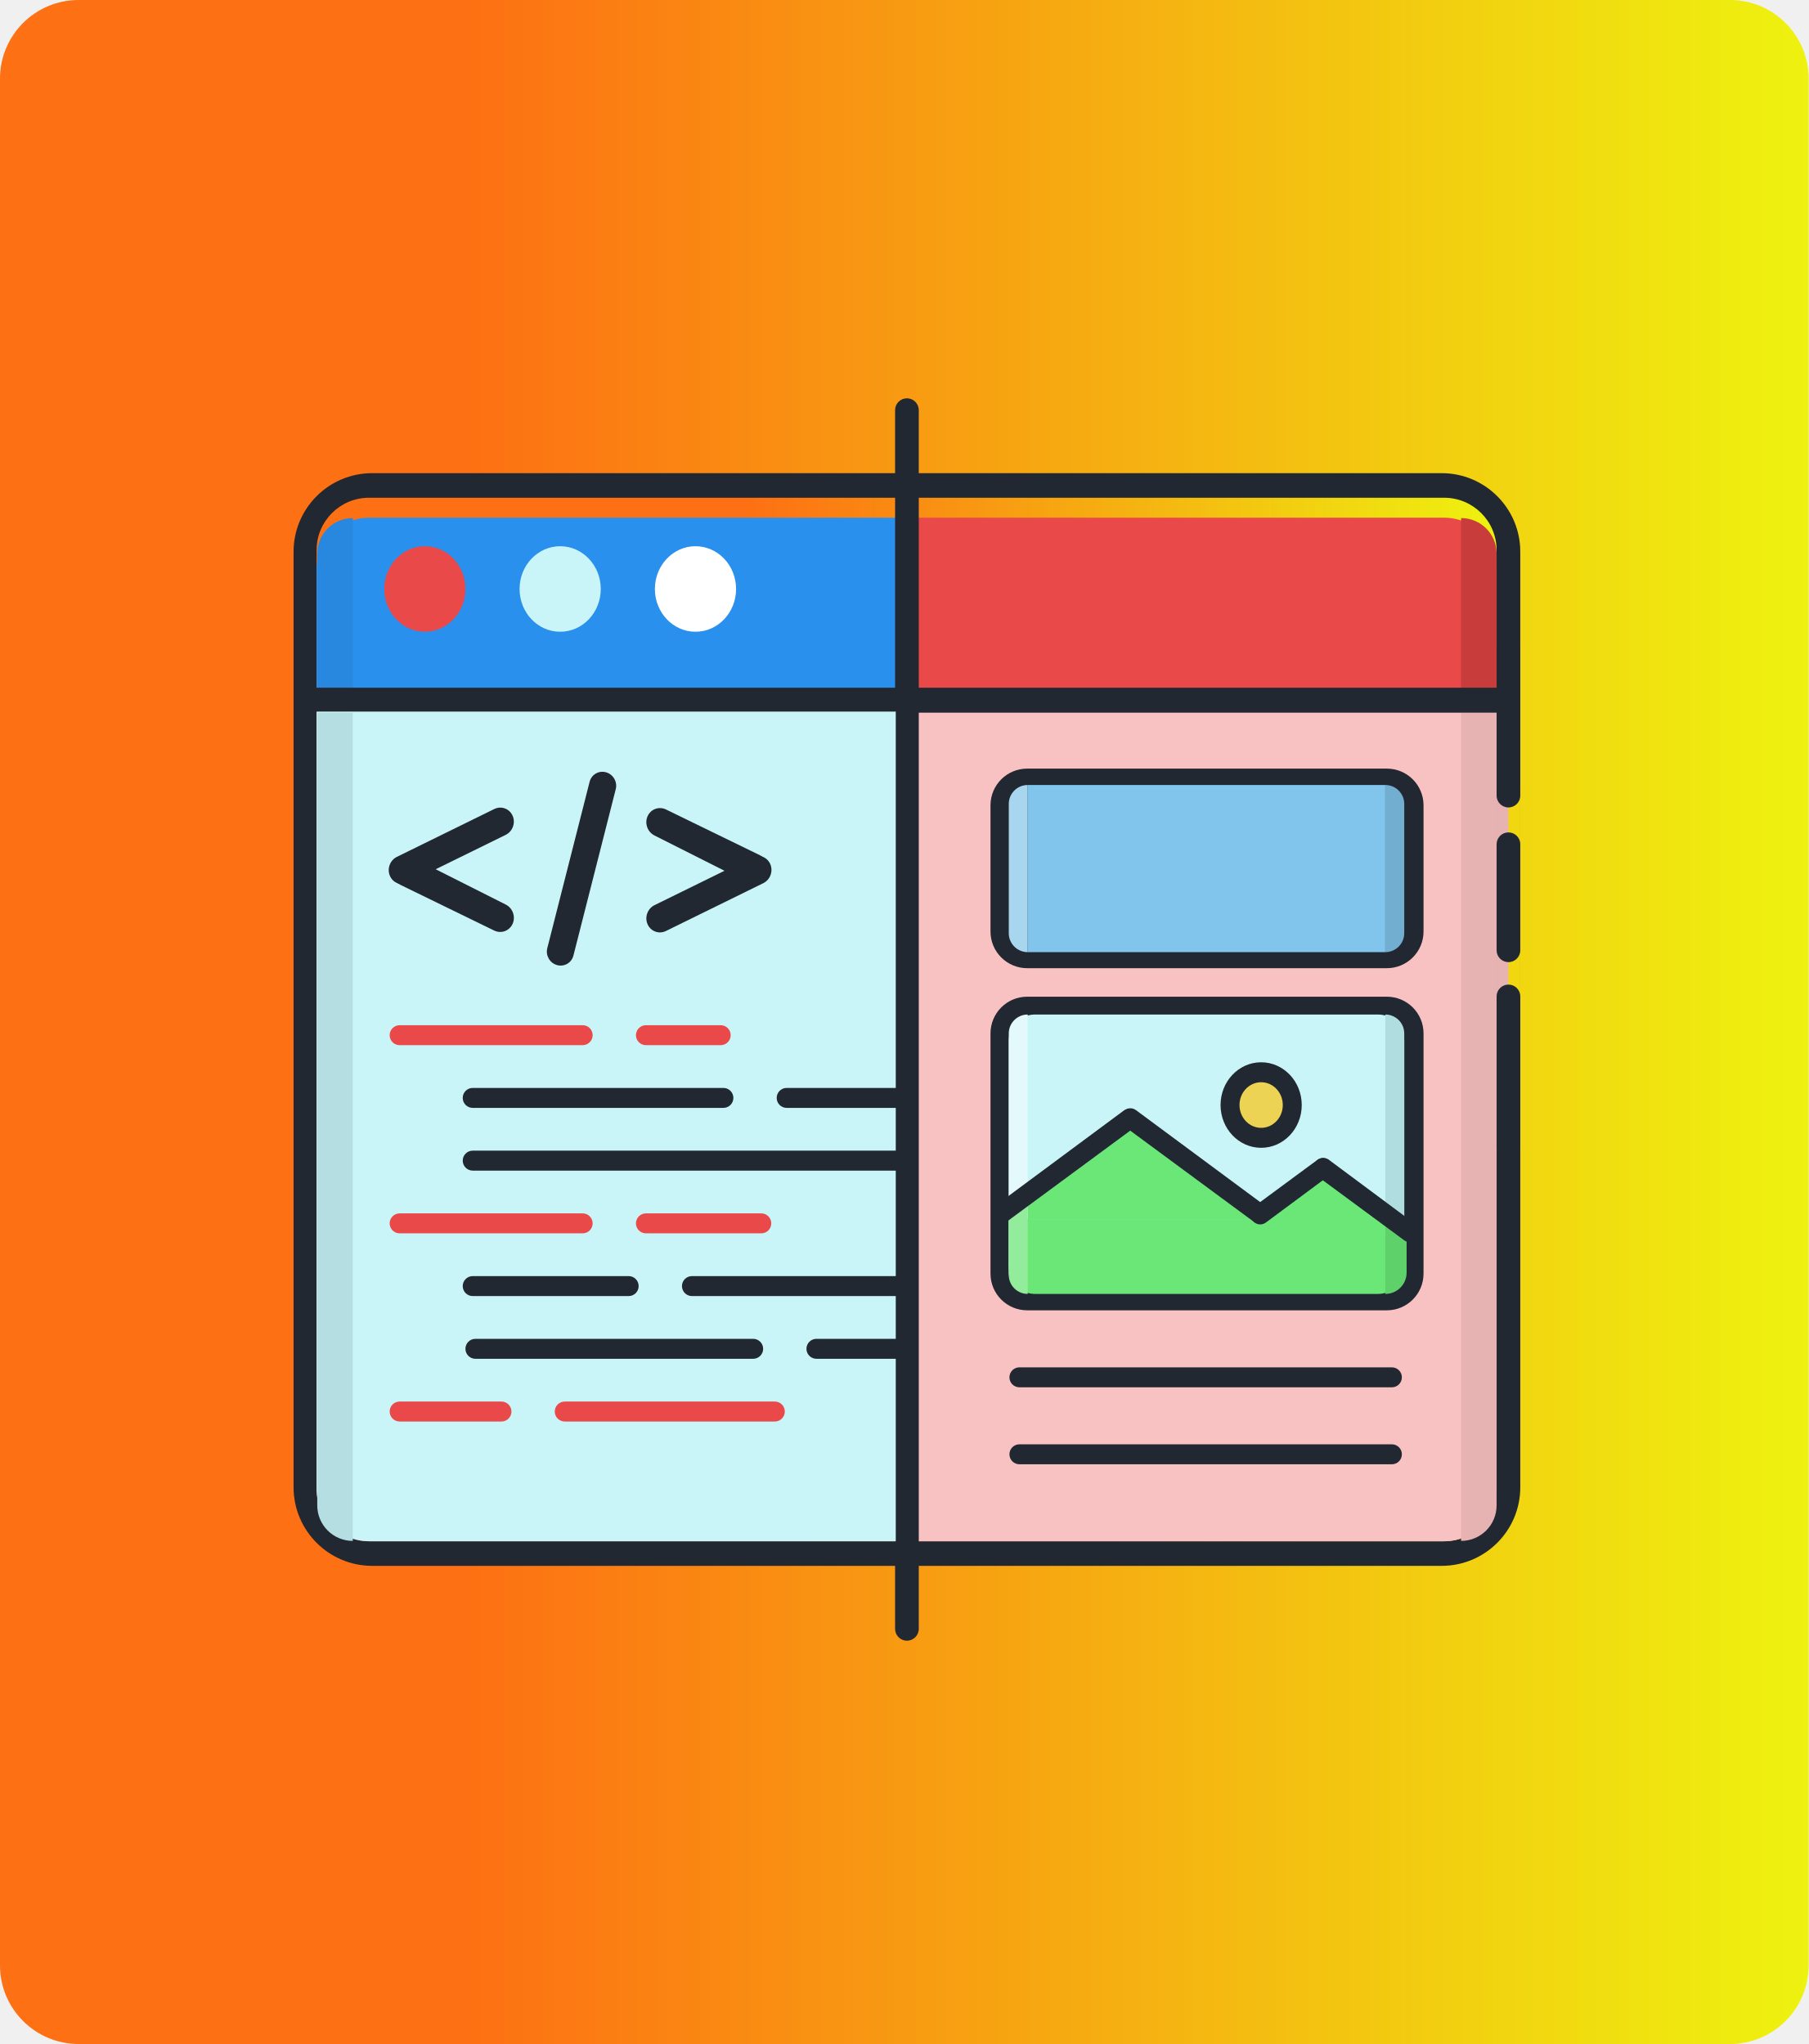
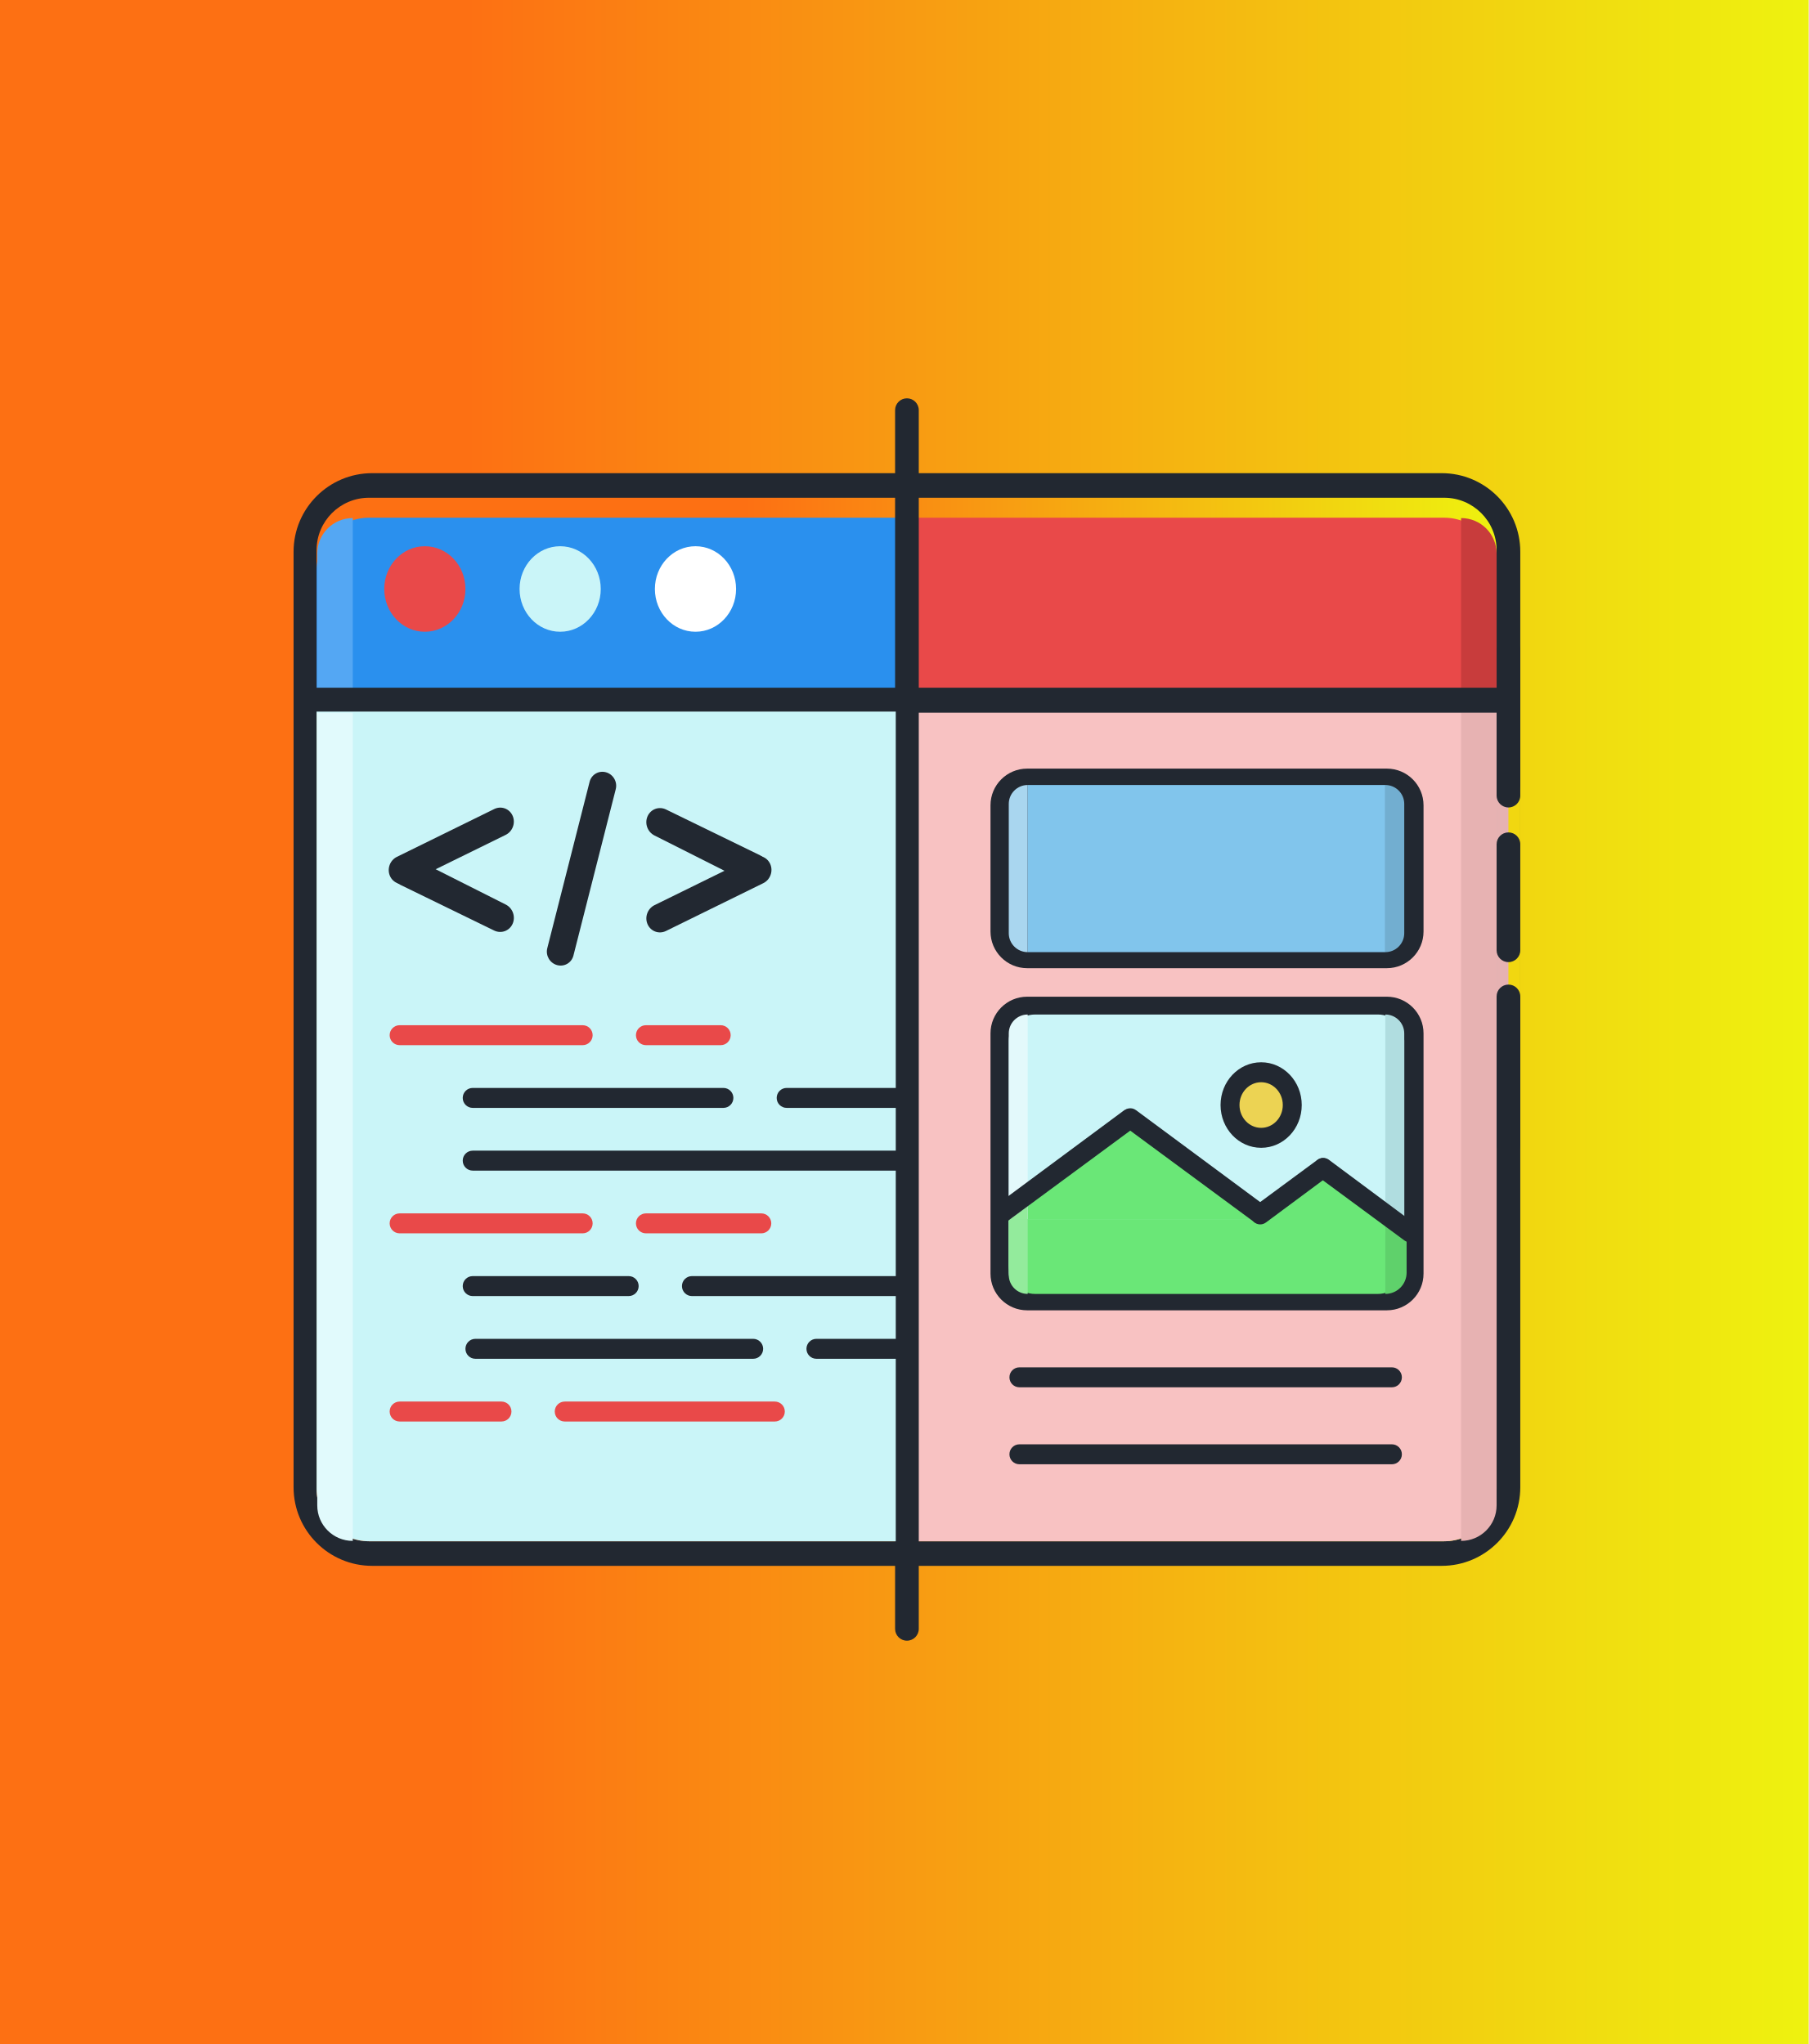
<svg xmlns="http://www.w3.org/2000/svg" width="345" height="390" viewBox="0 0 345 390" fill="none">
-   <rect width="345" height="390" rx="15" fill="url(#paint0_linear_190_167)" />
+   <rect width="345" height="390" fill="url(#paint0_linear_190_167)" />
  <rect x="56" y="90.28" width="234" height="208.488" rx="15" fill="#222831" />
  <rect x="60.388" y="94.972" width="225.094" height="199.104" rx="10" fill="url(#paint1_linear_190_167)" />
  <path d="M174.484 135.772H285.482V284.076C285.482 289.598 281.005 294.076 275.482 294.076H174.484V135.772Z" fill="#F8C2C2" />
-   <path d="M278.706 135.976H285.482V287.232C285.482 290.974 282.449 294.008 278.706 294.008V294.008V135.976Z" fill="#E7B2B2" />
+   <path d="M278.706 135.976H285.482V287.232C285.482 290.974 282.449 294.008 278.706 294.008V135.976Z" fill="#E7B2B2" />
  <rect x="285.482" y="150.46" width="3.614" height="41.344" rx="1.807" fill="#E6B2B2" />
  <rect x="287.734" y="149.412" width="2.264" height="41.571" rx="1.132" fill="#F1D710" />
  <rect x="285.482" y="121.696" width="4.517" height="32.368" rx="2.259" fill="#222831" />
  <rect x="285.482" y="158.824" width="4.517" height="24.752" rx="2.259" fill="#222831" />
  <rect x="285.482" y="187.86" width="4.517" height="32.844" rx="2.259" fill="#222831" />
  <rect x="188.94" y="190.172" width="82.603" height="59.84" rx="7" fill="#222831" />
  <rect x="192.425" y="193.572" width="75.44" height="52.836" rx="5" fill="#CAF5F8" />
-   <path d="M264.251 193.572V193.572C266.247 193.572 267.865 195.19 267.865 197.186V242.794C267.865 244.79 266.247 246.408 264.251 246.408V246.408V193.572Z" fill="#B0DDE0" />
-   <path d="M192.425 197.186C192.425 195.19 194.043 193.572 196.038 193.572V193.572V246.408V246.408C194.043 246.408 192.425 244.79 192.425 242.794V197.186Z" fill="#E3F9FB" />
+   <path d="M264.251 193.572C266.247 193.572 267.865 195.19 267.865 197.186V242.794C267.865 244.79 266.247 246.408 264.251 246.408V193.572Z" fill="#B0DDE0" />
+   <path d="M192.425 197.186C192.425 195.19 194.043 193.572 196.038 193.572V246.408C194.043 246.408 192.425 244.79 192.425 242.794V197.186Z" fill="#E3F9FB" />
  <path d="M192.425 232.604H267.865V241.884C267.865 244.645 265.626 246.884 262.865 246.884H197.425C194.663 246.884 192.425 244.645 192.425 241.884V232.604Z" fill="#6AE777" />
-   <path d="M192.425 232.604H196.038V246.884V246.884C194.043 246.884 192.425 245.266 192.425 243.27V232.604Z" fill="#93EB9C" />
-   <path d="M264.251 232.604H268.316V242.818C268.316 245.063 266.496 246.884 264.251 246.884V246.884V232.604Z" fill="#5FD16B" />
+   <path d="M192.425 232.604H196.038V246.884C194.043 246.884 192.425 245.266 192.425 243.27V232.604Z" fill="#93EB9C" />
+   <path d="M264.251 232.604H268.316V242.818C268.316 245.063 266.496 246.884 264.251 246.884V232.604Z" fill="#5FD16B" />
  <path fill-rule="evenodd" clip-rule="evenodd" d="M238.565 232.604L215.614 215.468L196.038 230.083V232.604H238.565Z" fill="#6AE777" />
  <path d="M192.662 232.604H196.038V230.083L192.662 232.604Z" fill="#93EB9C" />
  <path fill-rule="evenodd" clip-rule="evenodd" d="M264.251 233.98L252.355 224.353L238.532 235.539H264.251V233.98Z" fill="#6AE777" />
-   <path d="M189.459 232.683C188.887 231.822 189.096 230.627 189.926 230.011L214.291 211.952C215.123 211.335 216.261 211.517 216.856 212.362V212.362C217.475 213.239 217.271 214.49 216.407 215.128L192.005 233.132C191.172 233.746 190.032 233.546 189.459 232.683V232.683Z" fill="#222831" />
-   <path d="M238.8 232.651C238.338 231.786 238.585 230.683 239.371 230.103L251.278 221.318C252.111 220.703 253.252 220.904 253.825 221.766V221.766C254.397 222.627 254.188 223.822 253.358 224.438L241.474 233.259C240.574 233.928 239.331 233.645 238.8 232.651V232.651Z" fill="#222831" />
-   <path d="M270.445 236.233C269.872 237.096 268.731 237.297 267.897 236.682L251.386 224.5C250.772 224.047 250.467 223.262 250.607 222.499V222.499C250.863 221.11 252.403 220.48 253.516 221.308L269.98 233.561C270.809 234.178 271.017 235.373 270.445 236.233V236.233Z" fill="#222831" />
-   <path d="M241.73 232.684C241.158 233.546 240.018 233.746 239.185 233.132L214.592 214.987C213.805 214.406 213.557 213.302 214.019 212.434V212.434C214.55 211.437 215.795 211.152 216.699 211.822L241.262 230.012C242.093 230.627 242.303 231.823 241.73 232.684V232.684Z" fill="#222831" />
+   <path d="M189.459 232.683C188.887 231.822 189.096 230.627 189.926 230.011L214.291 211.952C215.123 211.335 216.261 211.517 216.856 212.362C217.475 213.239 217.271 214.49 216.407 215.128L192.005 233.132C191.172 233.746 190.032 233.546 189.459 232.683Z" fill="#222831" />
+   <path d="M238.8 232.651C238.338 231.786 238.585 230.683 239.371 230.103L251.278 221.318C252.111 220.703 253.252 220.904 253.825 221.766C254.397 222.627 254.188 223.822 253.358 224.438L241.474 233.259C240.574 233.928 239.331 233.645 238.8 232.651Z" fill="#222831" />
+   <path d="M270.445 236.233C269.872 237.096 268.731 237.297 267.897 236.682L251.386 224.5C250.772 224.047 250.467 223.262 250.607 222.499C250.863 221.11 252.403 220.48 253.516 221.308L269.98 233.561C270.809 234.178 271.017 235.373 270.445 236.233Z" fill="#222831" />
+   <path d="M241.73 232.684C241.158 233.546 240.018 233.746 239.185 233.132L214.592 214.987C213.805 214.406 213.557 213.302 214.019 212.434C214.55 211.437 215.795 211.152 216.699 211.822L241.262 230.012C242.093 230.627 242.303 231.823 241.73 232.684Z" fill="#222831" />
  <ellipse cx="240.567" cy="210.844" rx="7.744" ry="8.16" fill="#222831" />
  <ellipse cx="240.567" cy="210.844" rx="4.13" ry="4.352" fill="#ECD353" />
  <rect x="188.94" y="146.652" width="82.603" height="38.08" rx="7" fill="#222831" />
-   <path d="M196.039 149.78C194.043 149.78 192.425 151.398 192.425 153.394V178.058C192.425 180.054 194.043 181.672 196.039 181.672V181.672V149.78V149.78Z" fill="#A9D6EF" />
+   <path d="M196.039 149.78C194.043 149.78 192.425 151.398 192.425 153.394V178.058C192.425 180.054 194.043 181.672 196.039 181.672V149.78Z" fill="#A9D6EF" />
  <path fill-rule="evenodd" clip-rule="evenodd" d="M196.039 149.78H264.251V181.672H196.039V149.78Z" fill="#81C5EC" />
-   <path d="M264.251 181.672C266.247 181.672 267.865 180.054 267.865 178.058V153.394C267.865 151.398 266.247 149.78 264.251 149.78V149.78V181.672V181.672Z" fill="#72AED0" />
+   <path d="M264.251 181.672C266.247 181.672 267.865 180.054 267.865 178.058V153.394C267.865 151.398 266.247 149.78 264.251 149.78V181.672Z" fill="#72AED0" />
  <rect x="192.553" y="264.699" width="3.808" height="74.859" rx="1.904" transform="rotate(-90 192.553 264.699)" fill="#222831" />
  <rect x="192.553" y="279.387" width="3.808" height="74.859" rx="1.904" transform="rotate(-90 192.553 279.387)" fill="#222831" />
  <path d="M60.388 108.78C60.388 103.257 64.866 98.78 70.388 98.78H170.87V135.772H60.388V108.78Z" fill="#2A90EE" />
-   <path d="M60.518 105.624C60.518 101.882 63.551 98.848 67.294 98.848V98.848V135.976H60.518V105.624Z" fill="#2888E0" />
+   <path d="M60.518 105.624C60.518 101.882 63.551 98.848 67.294 98.848V135.976H60.518V105.624Z" fill="#54A7F3" />
  <ellipse cx="81.04" cy="112.38" rx="7.744" ry="8.16" fill="#E94949" />
  <ellipse cx="132.666" cy="112.38" rx="7.744" ry="8.16" fill="white" />
  <ellipse cx="106.853" cy="112.38" rx="7.744" ry="8.16" fill="#CAF5F8" />
  <path d="M174.484 98.78H275.483C281.006 98.78 285.483 103.257 285.483 108.78V135.432H174.484V98.78Z" fill="#E94949" />
-   <path d="M278.707 98.848V98.848C282.449 98.848 285.483 101.882 285.483 105.624V135.5H278.707V98.848Z" fill="#C83C3C" />
+   <path d="M278.707 98.848C282.449 98.848 285.483 101.882 285.483 105.624V135.5H278.707V98.848Z" fill="#C83C3C" />
  <rect x="170.741" y="76" width="4.517" height="237.048" rx="2.259" fill="#222831" />
  <rect x="56.904" y="135.976" width="4.76" height="232.193" rx="2.38" transform="rotate(-90 56.9036 135.976)" fill="#222831" />
  <path d="M60.388 135.772H170.87V294.076H70.388C64.866 294.076 60.388 289.598 60.388 284.076V135.772Z" fill="#CAF5F8" />
-   <path d="M60.518 135.976H67.294V294.008V294.008C63.551 294.008 60.518 290.974 60.518 287.232V135.976Z" fill="#B4DEE1" />
+   <path d="M60.518 135.976H67.294V294.008C63.551 294.008 60.518 290.974 60.518 287.232V135.976Z" fill="#E1FAFC" />
  <rect x="88.267" y="207.58" width="51.627" height="3.808" rx="1.904" fill="#222831" />
  <rect x="88.783" y="255.452" width="56.79" height="3.808" rx="1.904" fill="#222831" />
  <rect x="153.833" y="255.452" width="20.651" height="3.808" rx="1.904" fill="#222831" />
  <rect x="88.267" y="243.484" width="33.558" height="3.808" rx="1.904" fill="#222831" />
  <rect x="130.085" y="243.484" width="44.399" height="3.808" rx="1.904" fill="#222831" />
  <rect x="88.267" y="219.548" width="86.217" height="3.808" rx="1.904" fill="#222831" />
  <rect x="148.155" y="207.58" width="26.33" height="3.808" rx="1.904" fill="#222831" />
  <rect x="74.328" y="195.612" width="38.72" height="3.808" rx="1.904" fill="#E94949" />
  <rect x="74.328" y="231.516" width="38.72" height="3.808" rx="1.904" fill="#E94949" />
  <rect x="74.328" y="267.42" width="23.232" height="3.808" rx="1.904" fill="#E94949" />
  <rect x="105.821" y="267.42" width="43.883" height="3.808" rx="1.904" fill="#E94949" />
  <rect x="121.309" y="195.612" width="18.07" height="3.808" rx="1.904" fill="#E94949" />
  <rect x="121.309" y="231.516" width="25.814" height="3.808" rx="1.904" fill="#E94949" />
  <rect width="37.953" height="5.182" rx="2.591" transform="matrix(0.246448 -0.969156 0.962377 0.271718 103.756 183.434)" fill="#222831" />
  <rect width="26.067" height="5.392" rx="2.696" transform="matrix(-0.89751 0.440993 -0.404684 -0.914457 148.016 167.325)" fill="#222831" />
-   <path d="M123.526 155.743C124.131 154.376 125.708 153.8 127.052 154.455L144.955 163.178C147.301 164.322 147.117 167.812 144.671 168.56V168.56C144 168.765 143.272 168.7 142.632 168.378L124.839 159.41C123.509 158.74 122.924 157.104 123.526 155.743V155.743Z" fill="#222831" />
+   <path d="M123.526 155.743C124.131 154.376 125.708 153.8 127.052 154.455L144.955 163.178C147.301 164.322 147.117 167.812 144.671 168.56C144 168.765 143.272 168.7 142.632 168.378L124.839 159.41C123.509 158.74 122.924 157.104 123.526 155.743Z" fill="#222831" />
  <rect width="26.067" height="5.392" rx="2.696" transform="matrix(0.89751 -0.440993 0.404684 0.914457 73.2957 164.675)" fill="#222831" />
-   <path d="M97.785 176.257C97.18 177.624 95.603 178.201 94.259 177.546L76.357 168.822C74.01 167.678 74.194 164.188 76.64 163.44V163.44C77.311 163.235 78.039 163.3 78.679 163.622L96.472 172.59C97.802 173.26 98.388 174.896 97.785 176.257V176.257Z" fill="#222831" />
+   <path d="M97.785 176.257C97.18 177.624 95.603 178.201 94.259 177.546L76.357 168.822C74.01 167.678 74.194 164.188 76.64 163.44C77.311 163.235 78.039 163.3 78.679 163.622L96.472 172.59C97.802 173.26 98.388 174.896 97.785 176.257Z" fill="#222831" />
  <defs>
    <linearGradient id="paint0_linear_190_167" x1="89" y1="195" x2="345" y2="195" gradientUnits="userSpaceOnUse">
      <stop stop-color="#FD7013" />
      <stop offset="1" stop-color="#EEF20F" />
    </linearGradient>
    <linearGradient id="paint1_linear_190_167" x1="60.101" y1="94.865" x2="285.659" y2="94.865" gradientUnits="userSpaceOnUse">
      <stop offset="0.364" stop-color="#FD7013" />
      <stop offset="1" stop-color="#EEF20F" />
    </linearGradient>
  </defs>
</svg>
